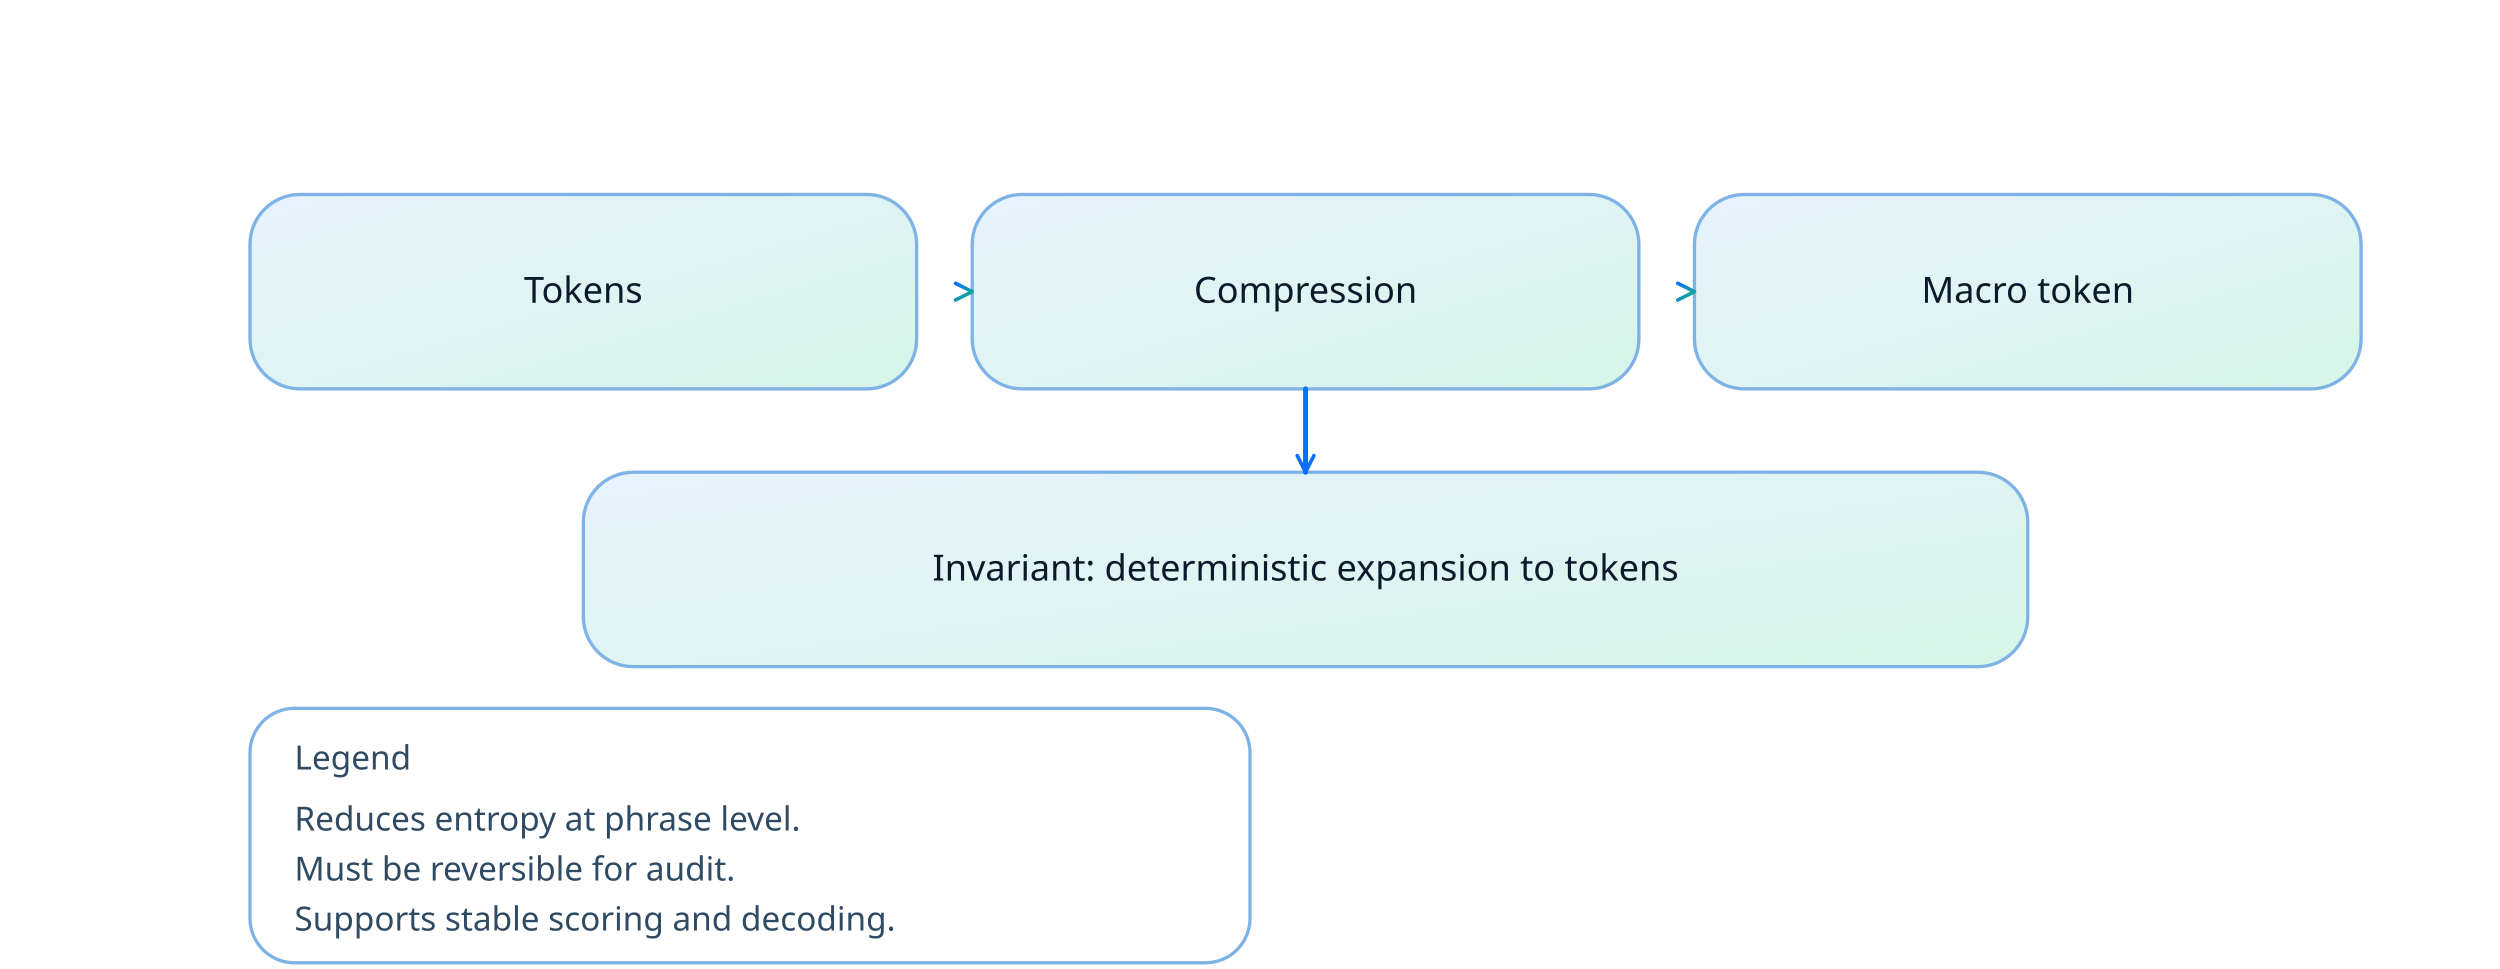
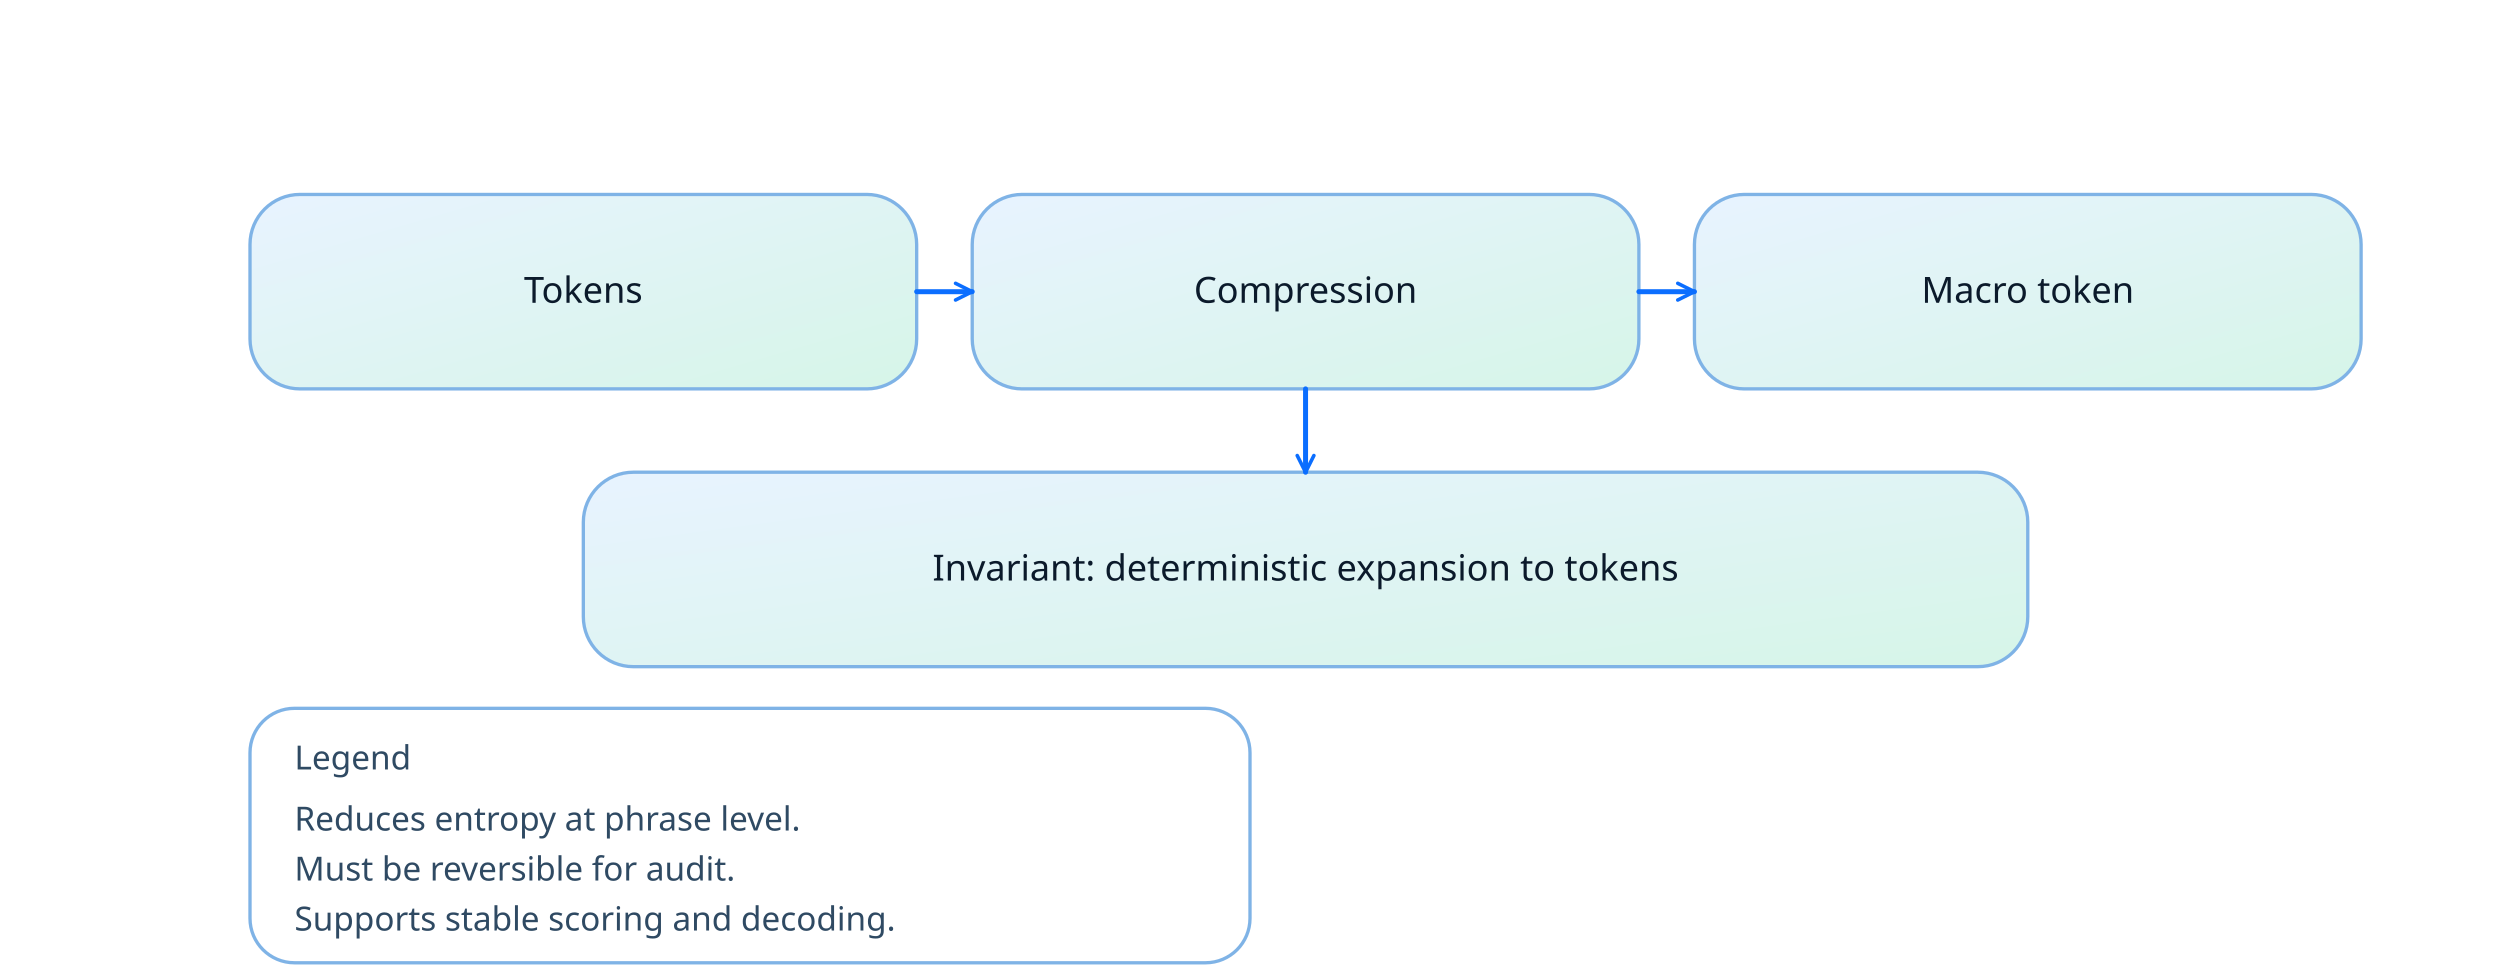
<svg xmlns="http://www.w3.org/2000/svg" viewBox="0 0 900 348.6" role="img" aria-label="Macro token diagram">
  <defs>
    <linearGradient id="sky" x1="0" y1="0" x2="1" y2="1">
      <stop offset="0" stop-color="#e8f3ff" />
      <stop offset="1" stop-color="#d6f5e8" />
    </linearGradient>
    <linearGradient id="deep" x1="0" y1="0" x2="1" y2="1">
      <stop offset="0" stop-color="#0b6eff" />
      <stop offset="1" stop-color="#16b879" />
    </linearGradient>
-     <marker id="arrowhead-deep" markerWidth="8" markerHeight="8" refX="7" refY="4" orient="auto" markerUnits="userSpaceOnUse">
-       <path d="M 1 1 L 7 4 L 1 7" fill="none" stroke="url(#deep)" stroke-width="1.3" stroke-linecap="round" stroke-linejoin="round" />
-     </marker>
    <marker id="arrowhead-0b6eff" markerWidth="8" markerHeight="8" refX="7" refY="4" orient="auto" markerUnits="userSpaceOnUse">
      <path d="M 1 1 L 7 4 L 1 7" fill="none" stroke="#0b6eff" stroke-width="1.3" stroke-linecap="round" stroke-linejoin="round" />
    </marker>
  </defs>
  <rect x="90" y="70" rx="18" ry="18" width="240" height="70" fill="url(#sky)" stroke="#7fb3e6" stroke-width="1.2" />
  <text x="210.0" y="109.0" text-anchor="middle" font-size="13" fill="#0b1a2b" font-family="Space Grotesk">Tokens</text>
  <rect x="350" y="70" rx="18" ry="18" width="240" height="70" fill="url(#sky)" stroke="#7fb3e6" stroke-width="1.2" />
  <text x="470.0" y="109.0" text-anchor="middle" font-size="13" fill="#0b1a2b" font-family="Space Grotesk">Compression</text>
  <rect x="610" y="70" rx="18" ry="18" width="240" height="70" fill="url(#sky)" stroke="#7fb3e6" stroke-width="1.2" />
  <text x="730.0" y="109.0" text-anchor="middle" font-size="13" fill="#0b1a2b" font-family="Space Grotesk">Macro token</text>
-   <line x1="330" y1="105" x2="350" y2="105" stroke="url(#deep)" stroke-width="1.8" stroke-linecap="round" marker-end="url(#arrowhead-deep)" />
-   <line x1="590" y1="105" x2="610" y2="105" stroke="url(#deep)" stroke-width="1.8" stroke-linecap="round" marker-end="url(#arrowhead-deep)" />
+   <line x1="330" y1="105" x2="350" y2="105" stroke="#0b6eff" stroke-width="1.8" stroke-linecap="round" marker-end="url(#arrowhead-0b6eff)" />
+   <line x1="590" y1="105" x2="610" y2="105" stroke="#0b6eff" stroke-width="1.8" stroke-linecap="round" marker-end="url(#arrowhead-0b6eff)" />
  <rect x="210" y="170" rx="18" ry="18" width="520" height="70" fill="url(#sky)" stroke="#7fb3e6" stroke-width="1.2" />
  <text x="470.0" y="209.0" text-anchor="middle" font-size="13" fill="#0b1a2b" font-family="Space Grotesk">Invariant: deterministic expansion to tokens</text>
  <line x1="470" y1="140" x2="470" y2="170" stroke="#0b6eff" stroke-width="1.8" stroke-linecap="round" marker-end="url(#arrowhead-0b6eff)" />
  <rect x="90" y="255" width="360" height="91.6" rx="16" ry="16" fill="none" stroke="#7fb3e6" stroke-width="1.2" />
  <text x="106" y="277" text-anchor="start" font-size="12" fill="#2f4a63" font-family="Space Grotesk">Legend</text>
  <text x="106" y="299" text-anchor="start" font-size="12" fill="#2f4a63" font-family="Space Grotesk">Reduces entropy at phrase level.</text>
  <text x="106" y="317" text-anchor="start" font-size="12" fill="#2f4a63" font-family="Space Grotesk">Must be reversible for audit.</text>
  <text x="106" y="335" text-anchor="start" font-size="12" fill="#2f4a63" font-family="Space Grotesk">Supports stable scoring and decoding.</text>
</svg>
